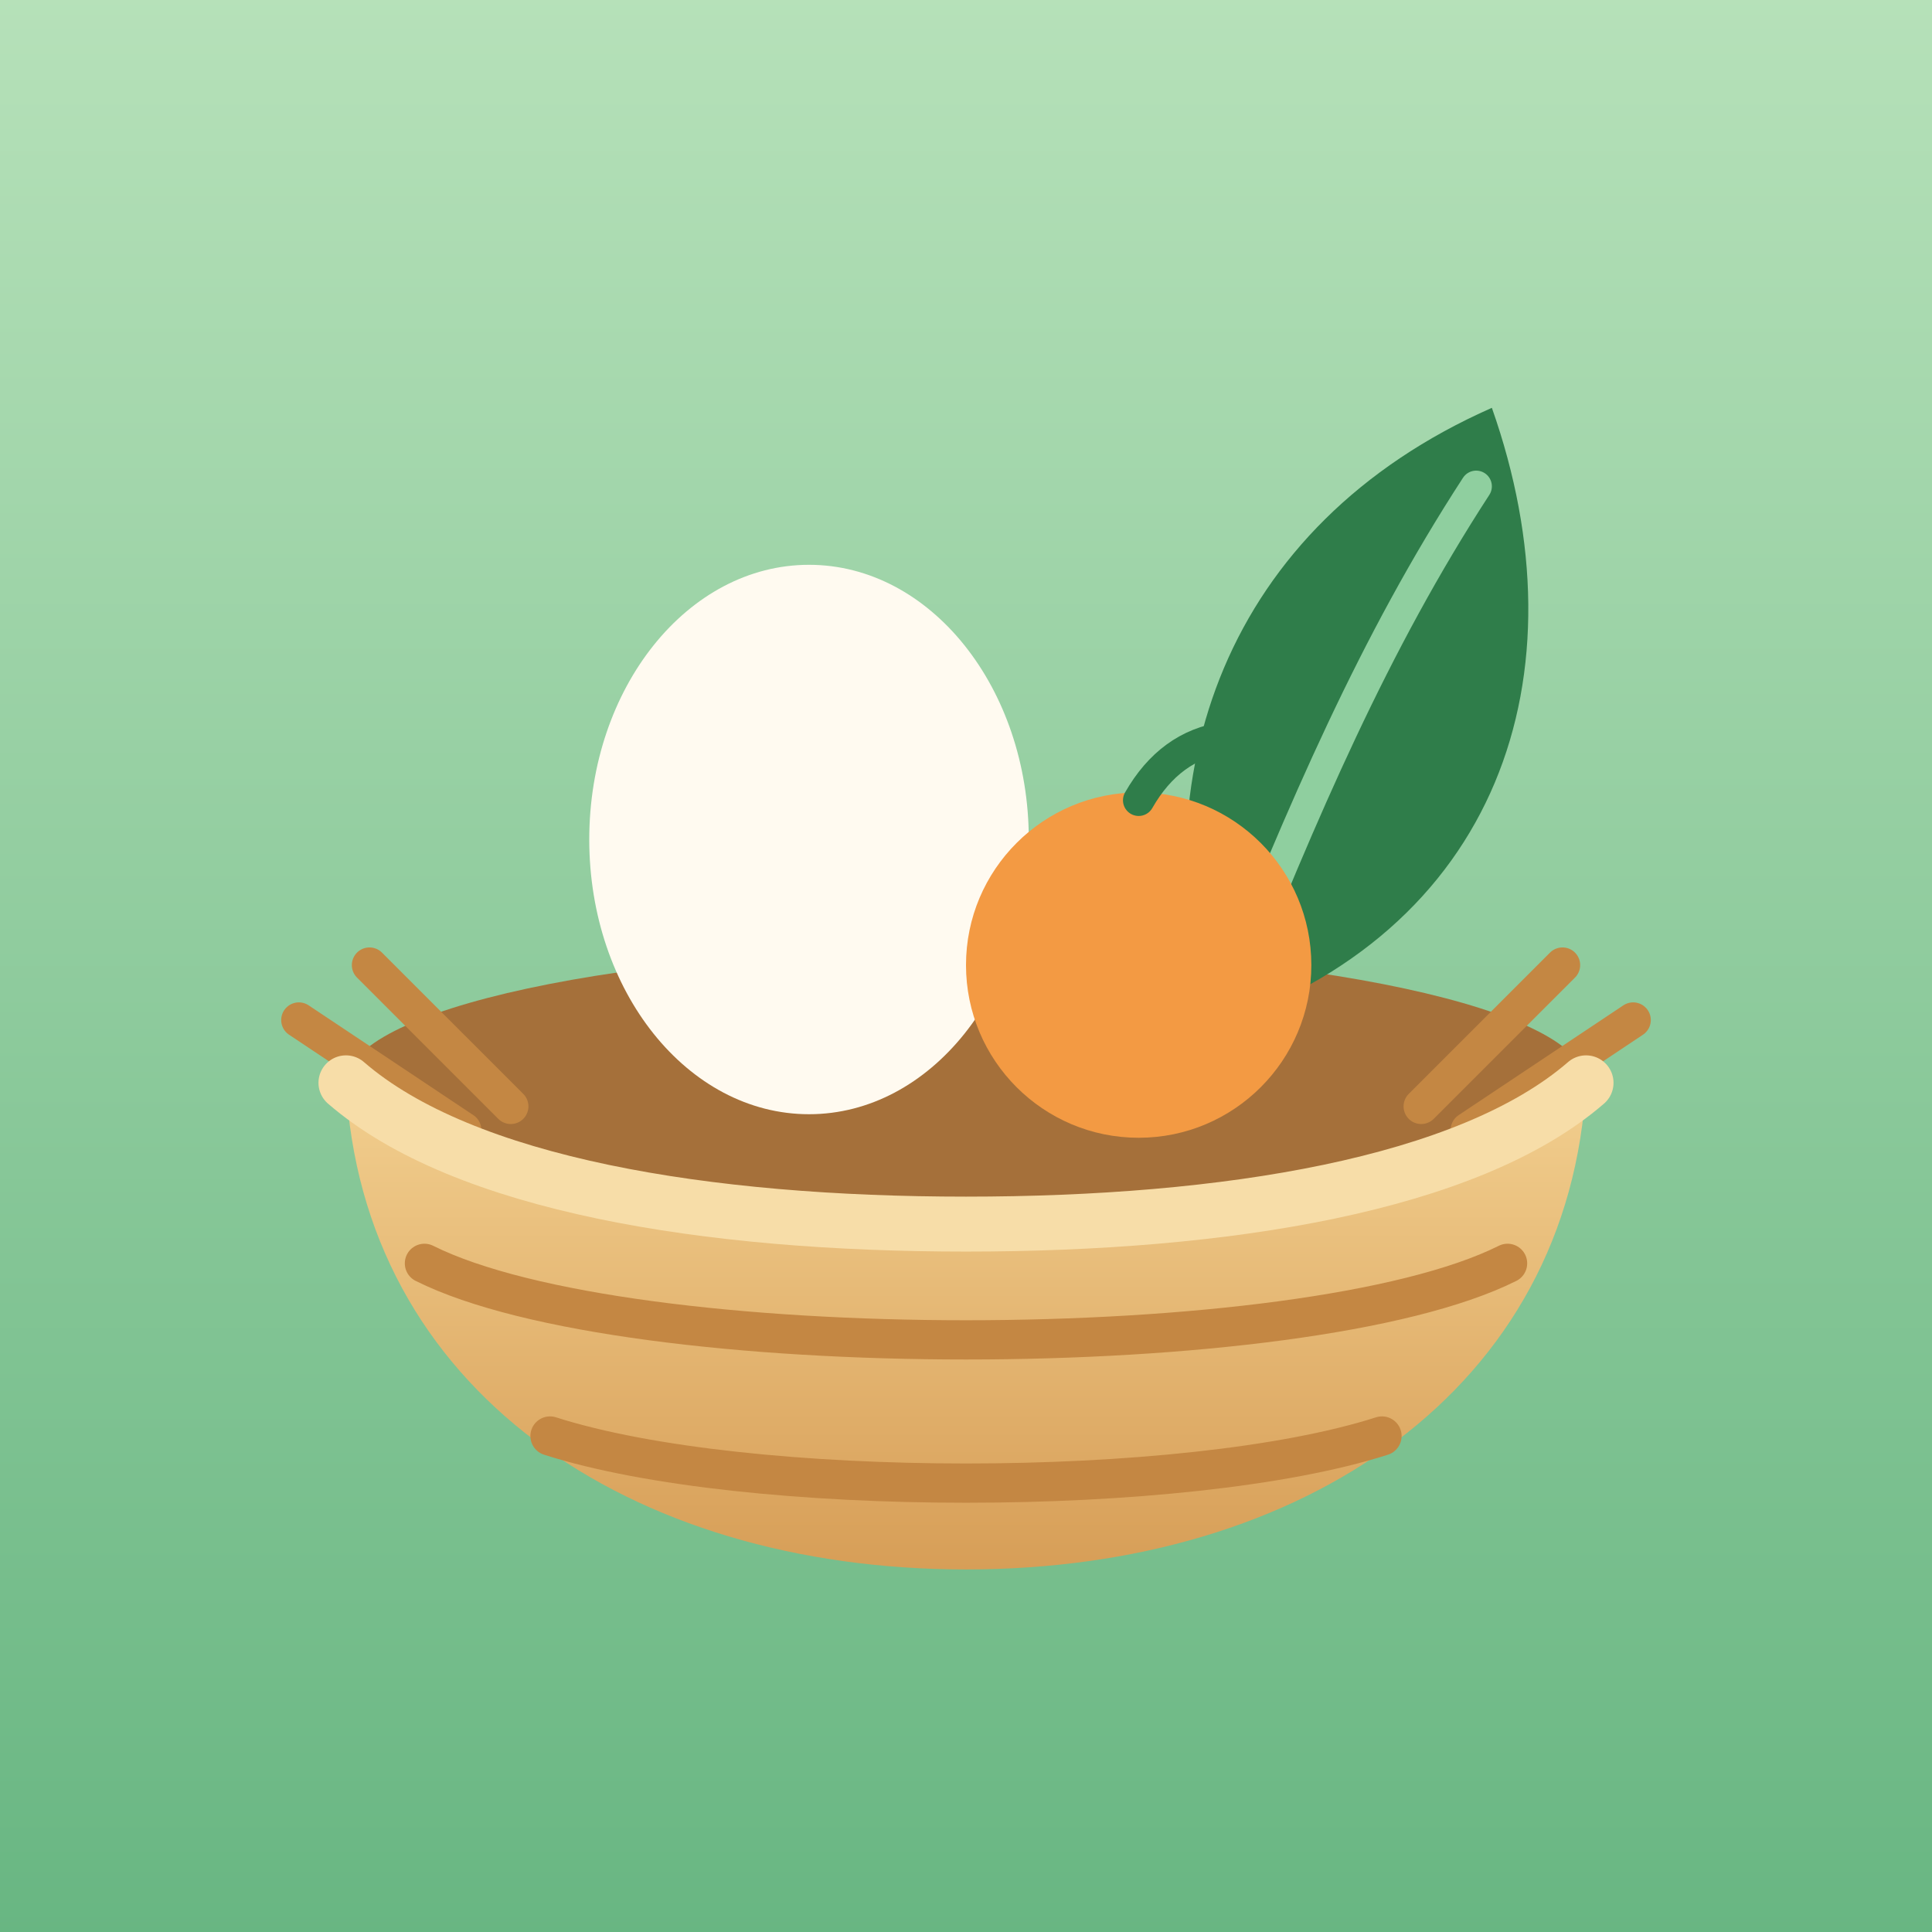
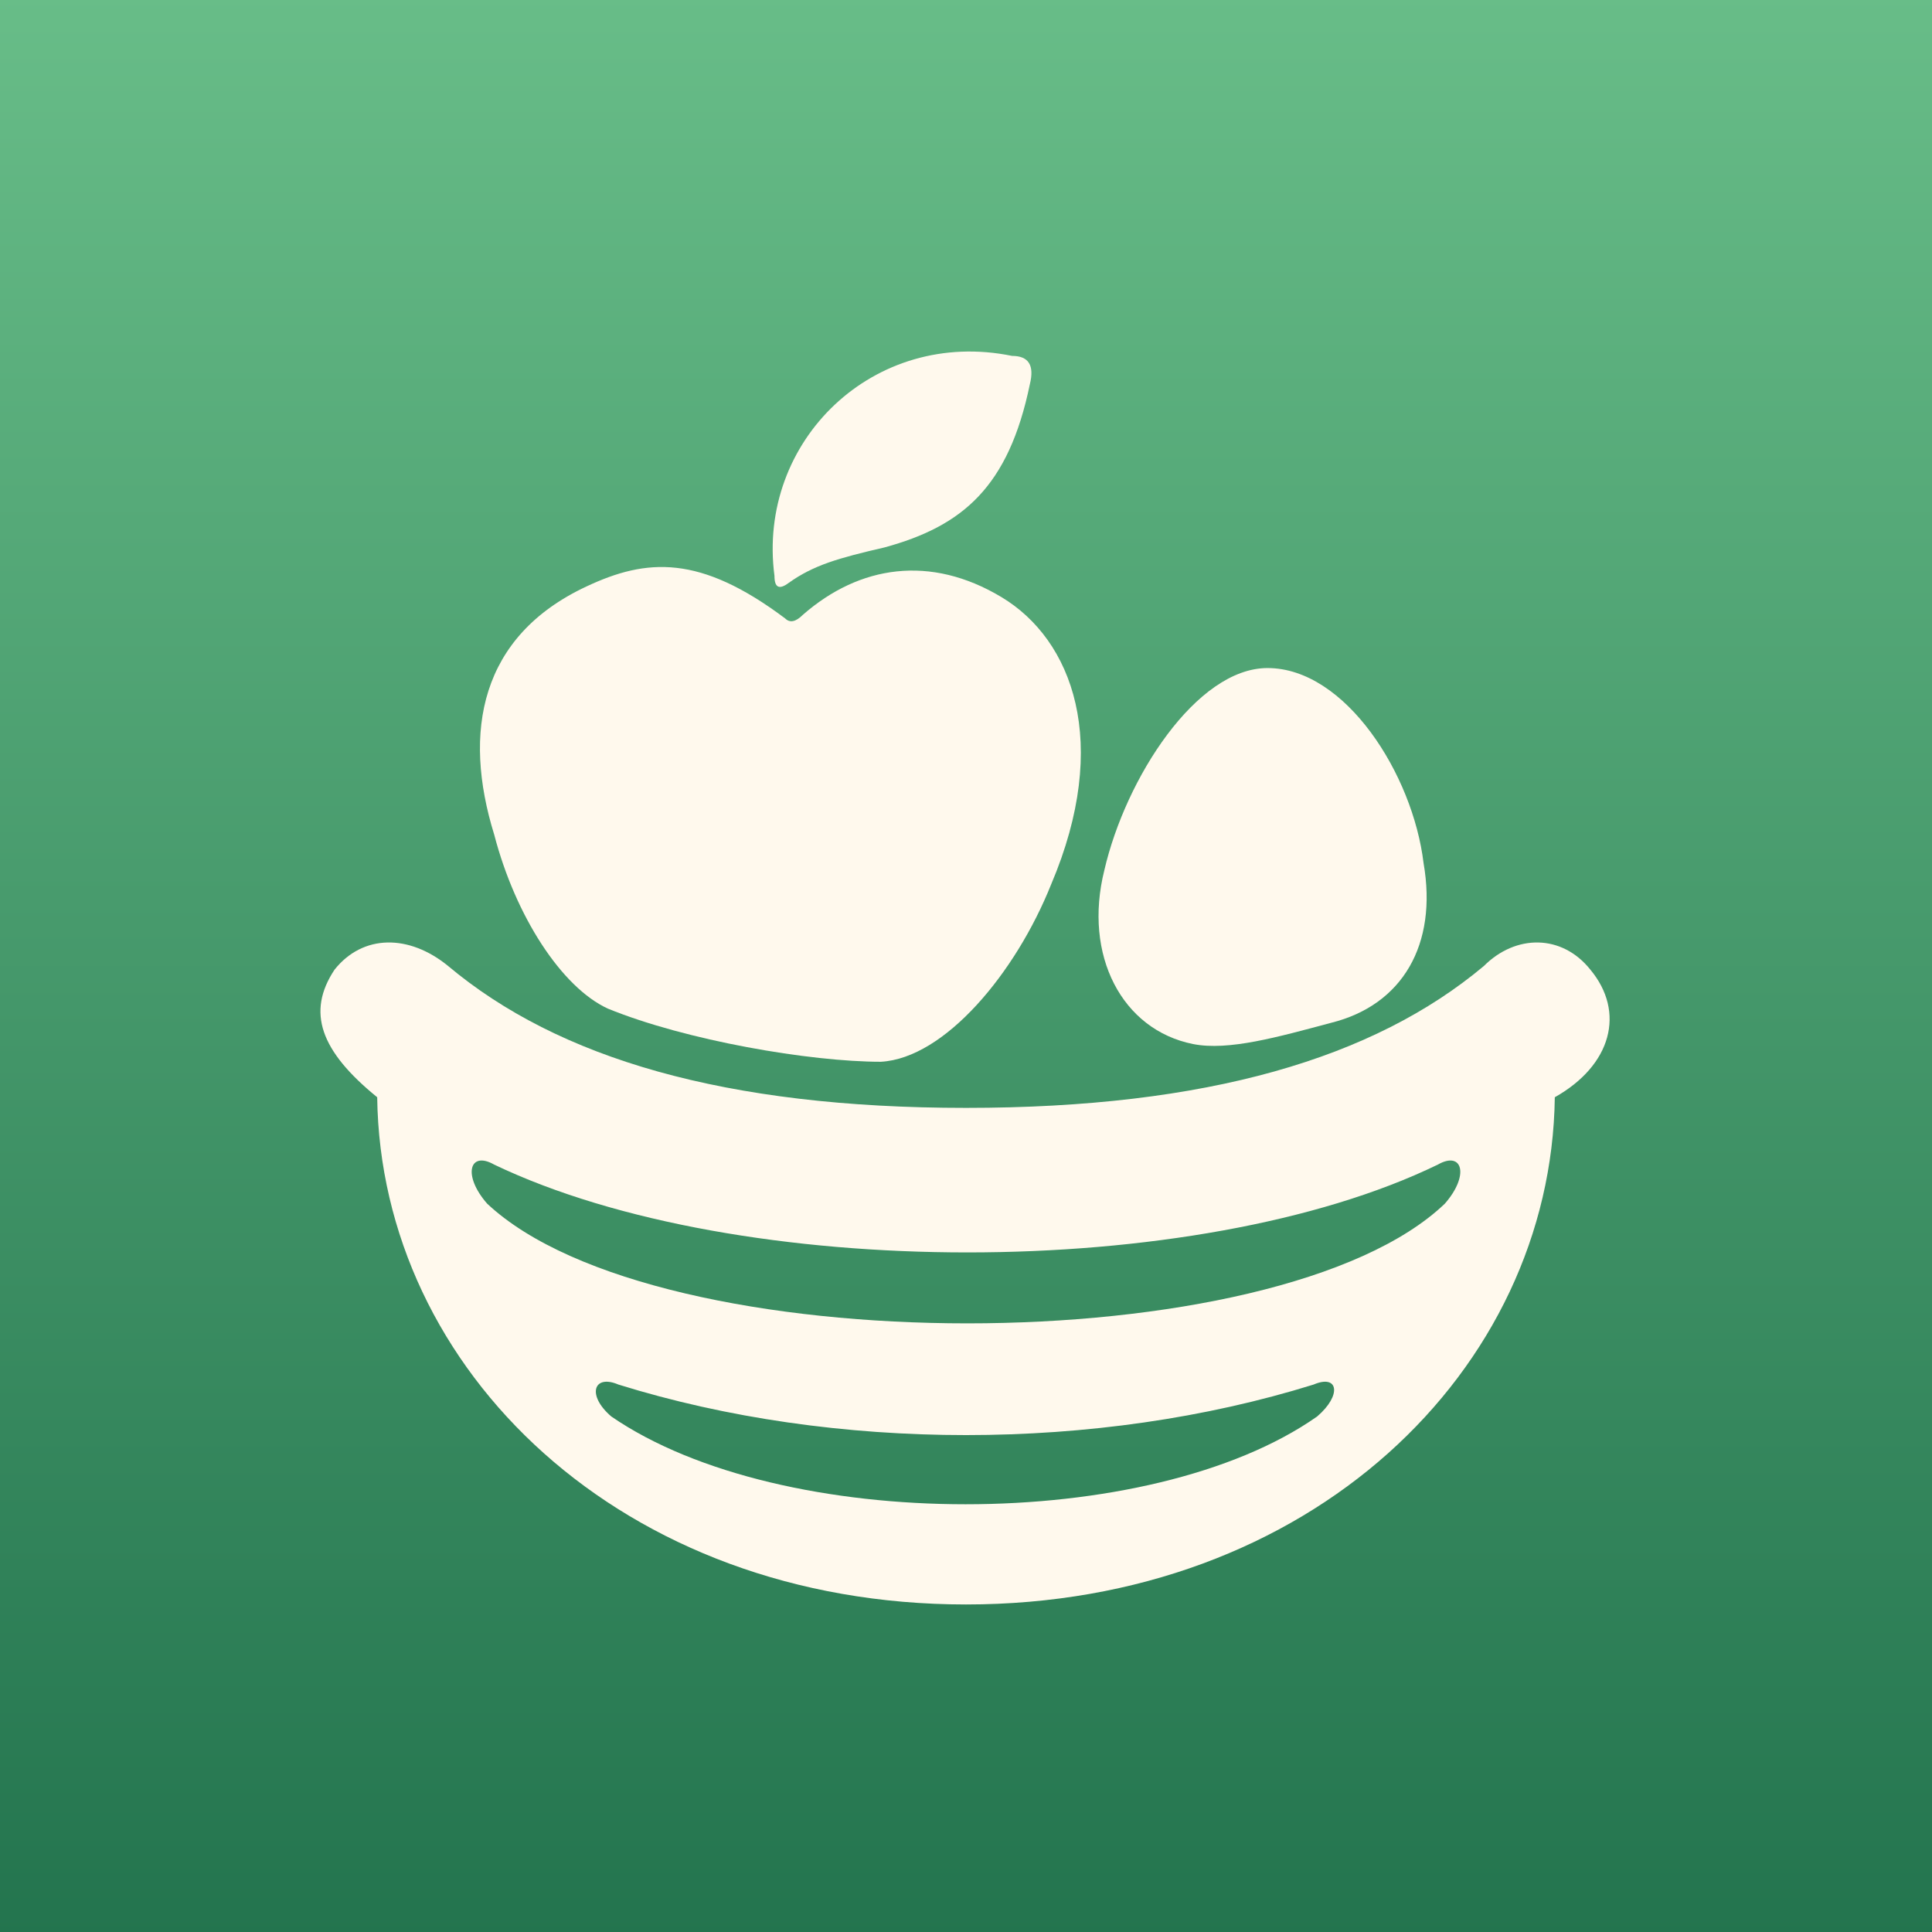
<svg xmlns="http://www.w3.org/2000/svg" viewBox="0 0 512 512">
  <defs>
    <linearGradient id="background" x1="0" y1="0" x2="0" y2="1">
-       <stop stop-color="#b6e1b9" />
-       <stop offset="1" stop-color="#68b682" />
-     </linearGradient>
-     <linearGradient id="nest" x1="0" y1="0" x2="0" y2="1">
-       <stop stop-color="#f2cf8f" />
-       <stop offset="1" stop-color="#d79e57" />
+       <stop stop-color="#68bd88" />
+       <stop offset="1" stop-color="#23744e" />
    </linearGradient>
  </defs>
  <rect width="512" height="512" fill="url(#background)" />
-   <g id="artwork" transform="translate(256 262) scale(1.04) translate(-256 -276)">
-     <ellipse cx="256" cy="300" rx="158" ry="34" fill="#a5703a" />
-     <path d="M318 286 C300 222 322 158 390 128 C414 196 392 262 318 286Z" fill="#2f7d4a" />
-     <path d="M322 280 C342 230 360 188 386 148" fill="none" stroke="#8fcf9f" stroke-width="8" stroke-linecap="round" />
-     <ellipse cx="216" cy="238" rx="56" ry="70" fill="#fffaf0" />
-     <circle cx="300" cy="270" r="44" fill="#f39a43" />
-     <path d="M300 228 q8 -14 22 -16" fill="none" stroke="#2f7d4a" stroke-width="8" stroke-linecap="round" />
-     <path d="M86 284 L128 312 M426 284 L384 312 M104 270 L140 306 M408 270 L372 306" fill="none" stroke="#c48743" stroke-width="9" stroke-linecap="round" />
-     <path d="M98 300 C102 378 170 424 256 424 C342 424 410 378 414 300 C384 326 322 336 256 336 C190 336 128 326 98 300Z" fill="url(#nest)" />
-     <path d="M118 346 C170 372 342 372 394 346 M150 390 C200 406 312 406 362 390" fill="none" stroke="#c48743" stroke-width="10" stroke-linecap="round" />
-     <path d="M98 300 C128 326 190 336 256 336 C322 336 384 326 414 300" fill="none" stroke="#f7dda8" stroke-width="14" stroke-linecap="round" />
+   <g id="artwork" transform="translate(256 256) scale(0.94) translate(-256 -256)" fill="#fff9ed">
+     <path d="M202 146 C197 108 230 76 269 84 Q276 84 274 92 C268 121 255 132 233 138 C220 141 213 143 206 148 Q202 151 202 146Z" />
+     <path d="M205 158 C181 140 166 141 149 149 C119 163 114 190 123 219 C129 242 142 262 155 268 C177 277 212 283 232 283 C250 282 270 258 280 233 C297 193 286 164 266 152 C246 140 226 143 210 157 Q207 160 205 158Z" />
+     <path d="M320 278 C300 274 289 253 295 229 C301 203 321 172 341 172 C363 172 382 202 385 227 C389 250 379 267 359 272 C344 276 330 280 320 278Z" />
+     <path fill-rule="evenodd" d="M110 256 C141 282 188 296 256 296 C324 296 371 282 402 256 C411 247 424 247 432 257 C442 269 438 284 422 293 C421 370 353 436 256 436 C159 436 91 370 90 293 C74 280 70 269 78 257 C86 247 99 247 110 256Z M123 312 C192 345 321 345 389 312 C396 308 398 315 391 323 C344 368 169 368 121 323 C114 315 116 308 123 312Z M158 374 C219 393 293 393 354 374 C361 371 362 377 355 383 C308 416 204 416 156 383 C149 377 151 371 158 374Z" />
  </g>
</svg>
